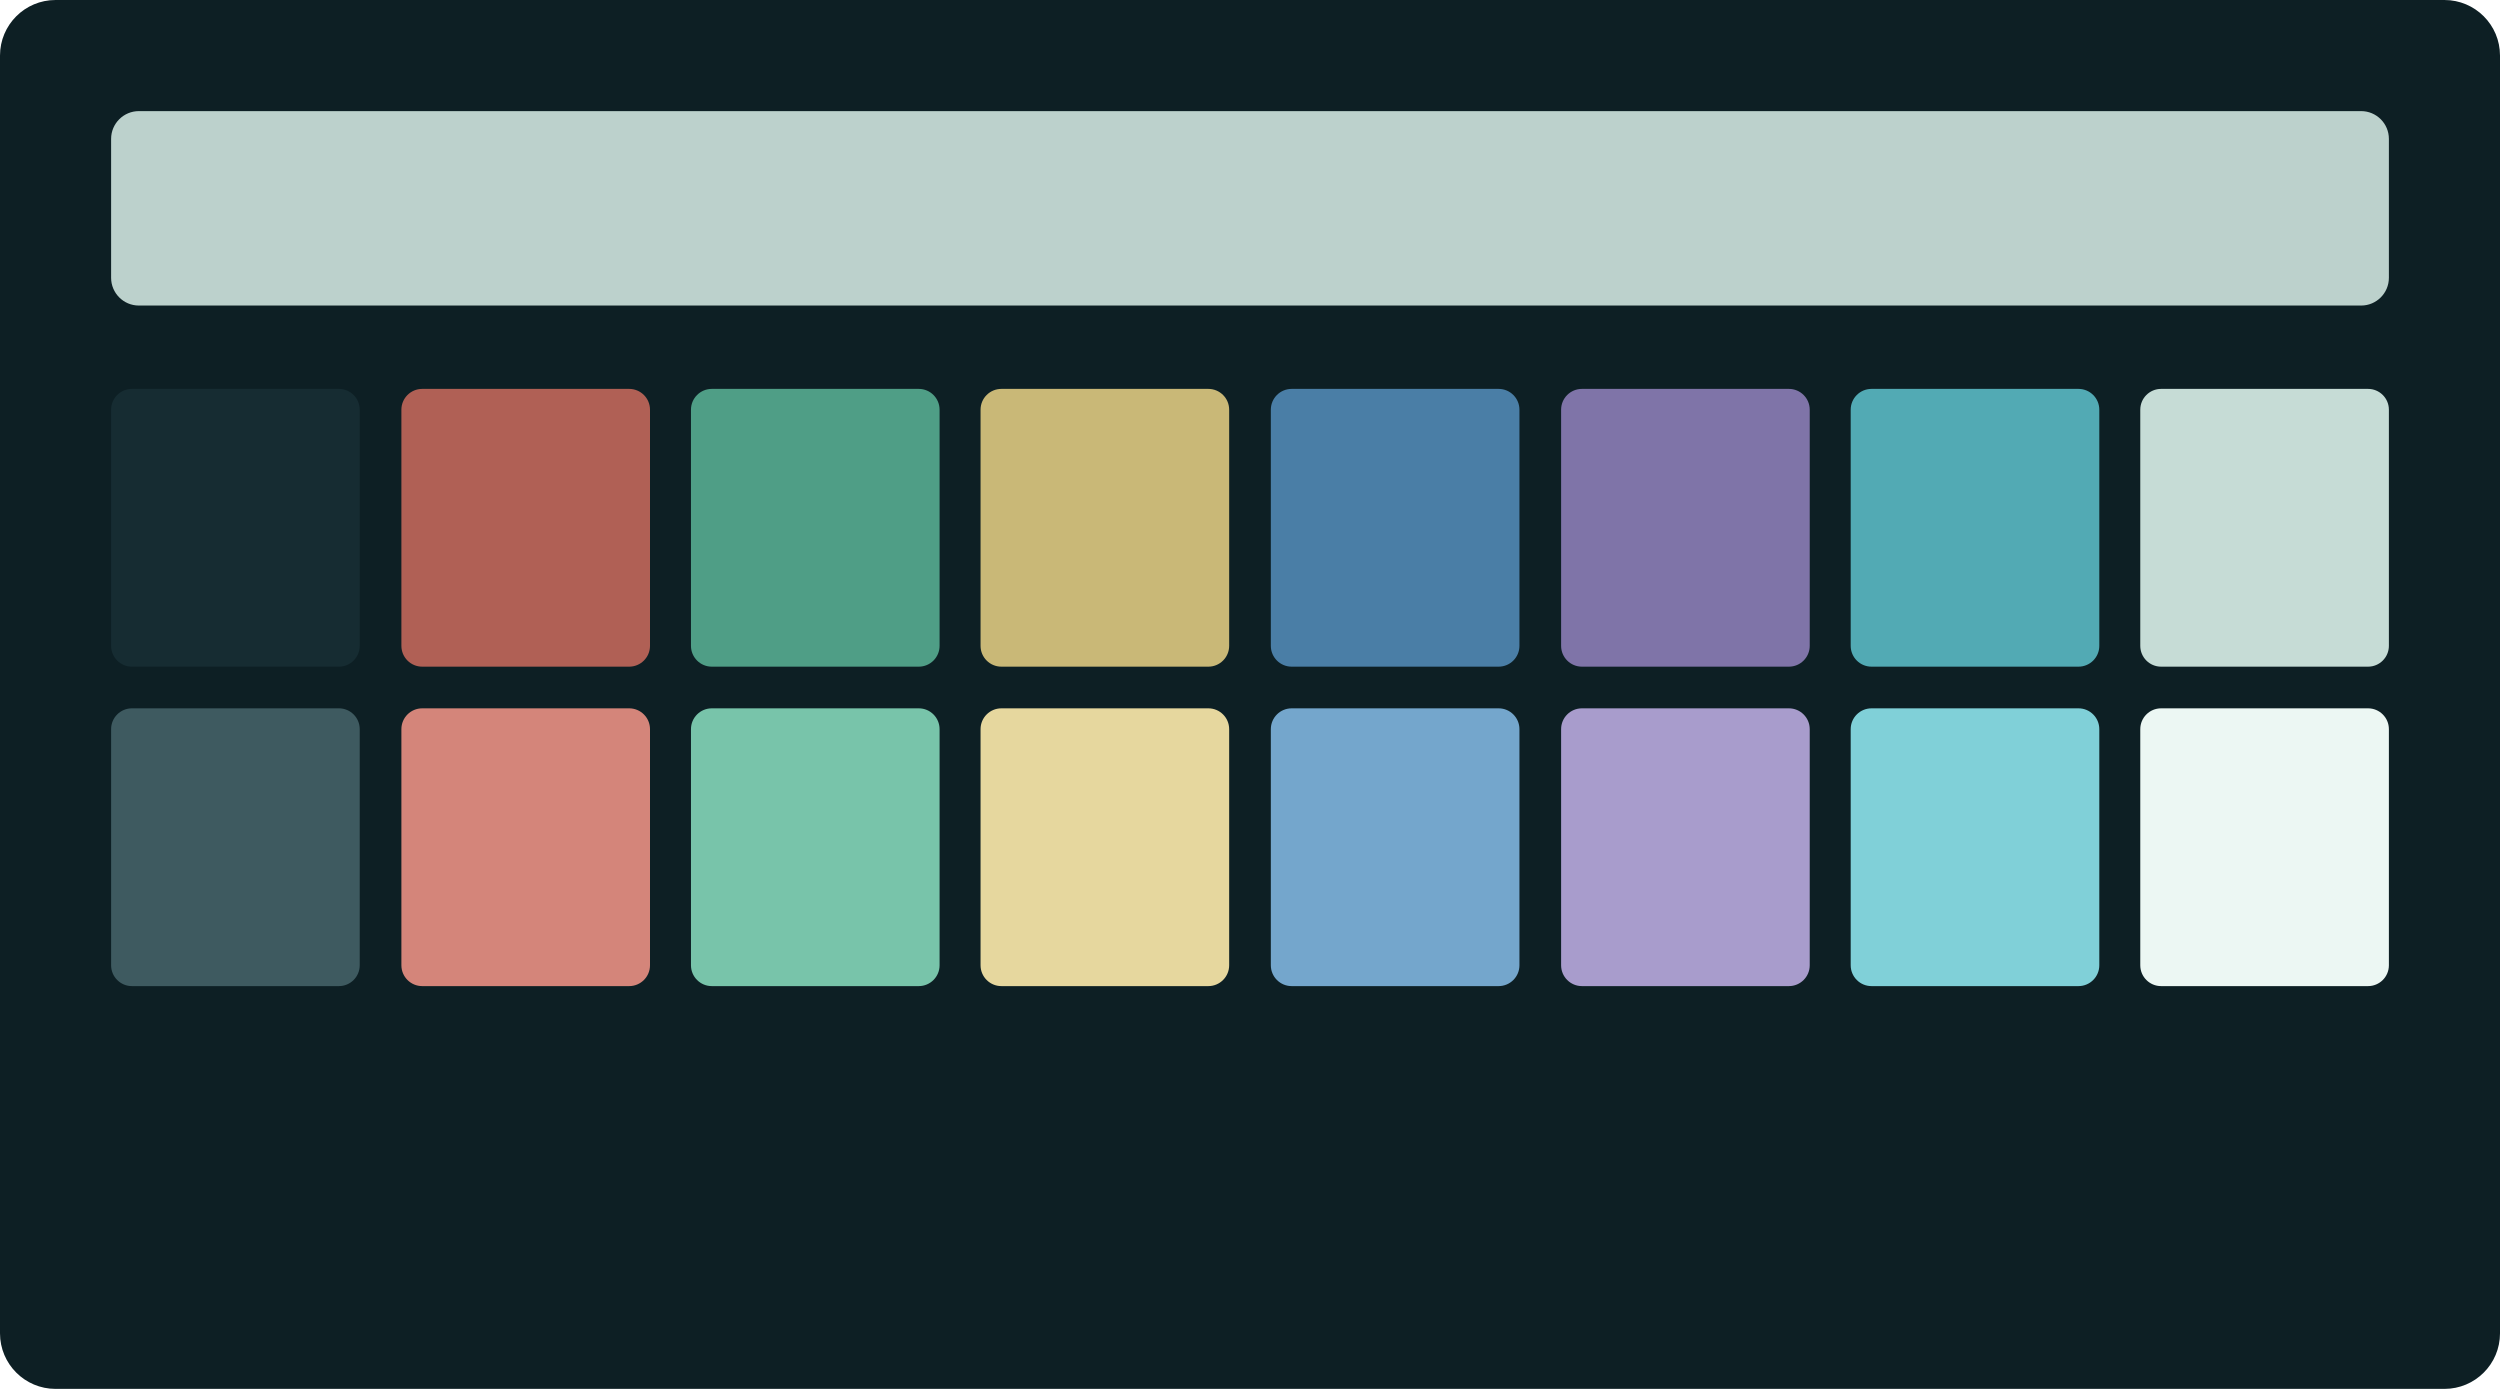
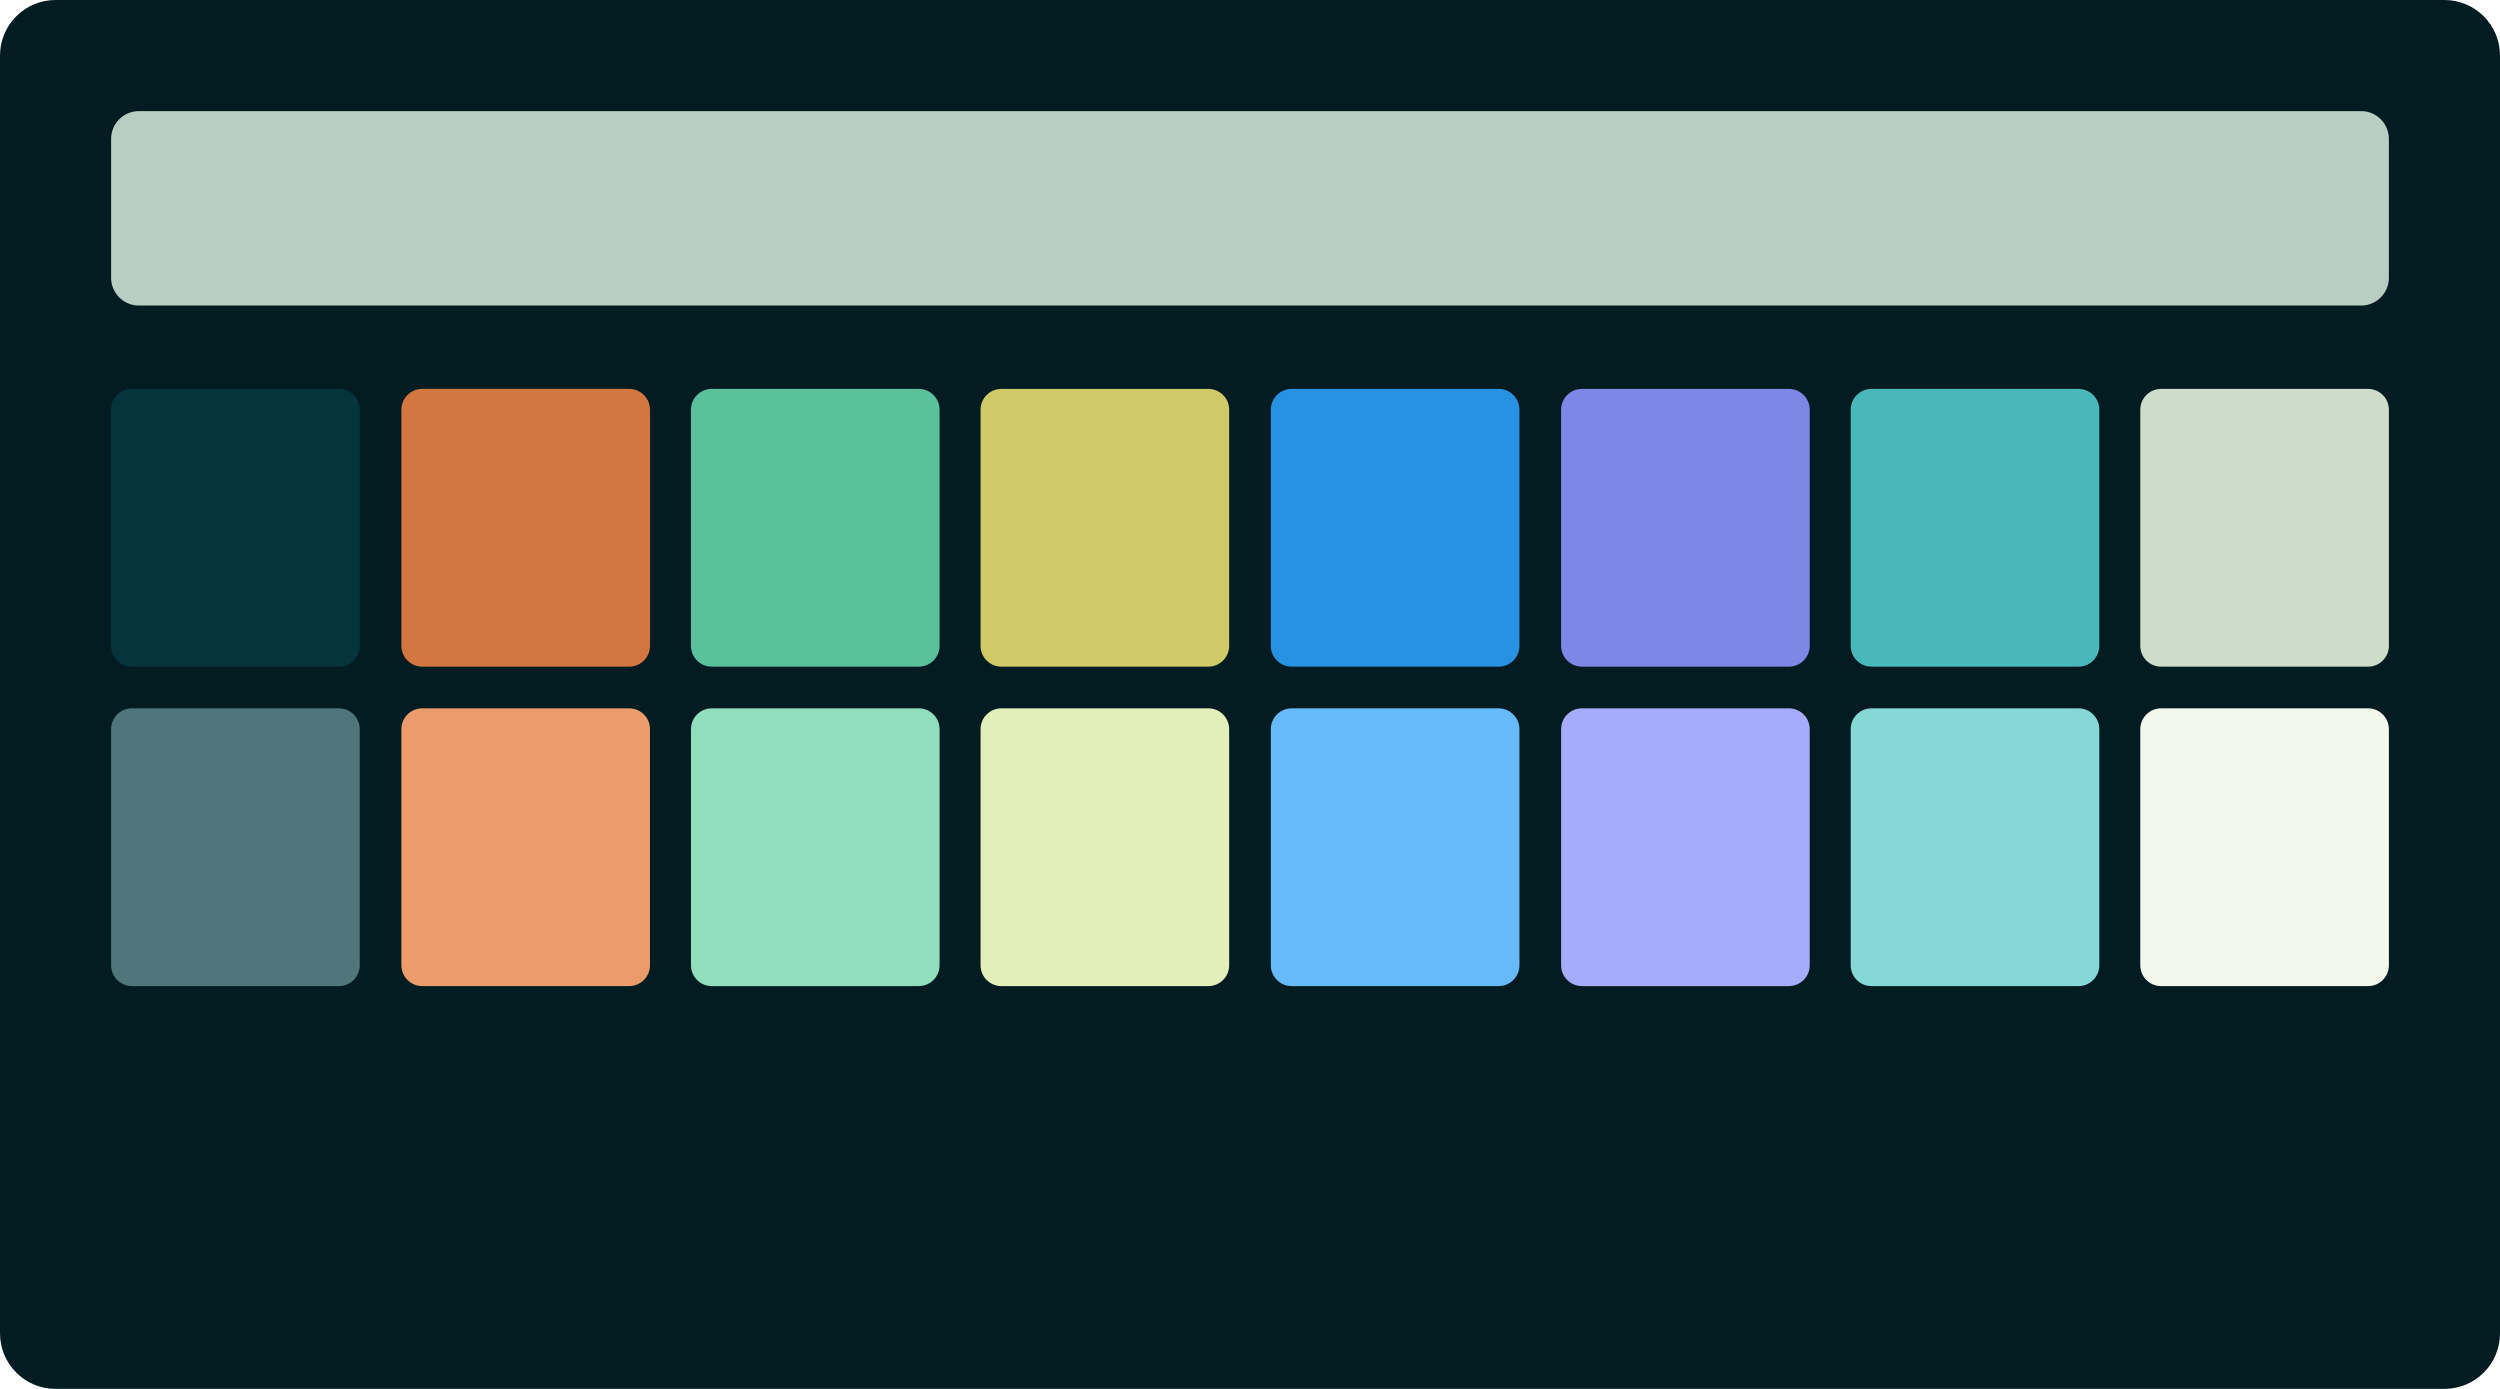
<svg xmlns="http://www.w3.org/2000/svg" width="360" height="200" viewBox="0 0 360 200">
-   <rect width="360" height="200" rx="8" fill="#0d1f24" />
-   <rect x="16" y="16" width="328" height="28" rx="4" fill="#cfe4de" opacity="0.9" />
-   <rect x="16.0" y="56" width="35.8" height="40" rx="3" fill="#162c32" />
-   <rect x="57.8" y="56" width="35.8" height="40" rx="3" fill="#b06055" />
-   <rect x="99.5" y="56" width="35.8" height="40" rx="3" fill="#4f9e86" />
-   <rect x="141.2" y="56" width="35.8" height="40" rx="3" fill="#c9b877" />
-   <rect x="183.0" y="56" width="35.8" height="40" rx="3" fill="#4a7ea6" />
-   <rect x="224.8" y="56" width="35.8" height="40" rx="3" fill="#7f74a8" />
-   <rect x="266.5" y="56" width="35.8" height="40" rx="3" fill="#52aab4" />
-   <rect x="308.2" y="56" width="35.8" height="40" rx="3" fill="#c6dcd6" />
-   <rect x="16.0" y="102" width="35.8" height="40" rx="3" fill="#3e5a60" />
-   <rect x="57.8" y="102" width="35.8" height="40" rx="3" fill="#d4857a" />
-   <rect x="99.5" y="102" width="35.8" height="40" rx="3" fill="#78c4aa" />
-   <rect x="141.2" y="102" width="35.8" height="40" rx="3" fill="#e6d79e" />
-   <rect x="183.0" y="102" width="35.8" height="40" rx="3" fill="#74a6cc" />
-   <rect x="224.8" y="102" width="35.8" height="40" rx="3" fill="#a89ccc" />
-   <rect x="266.5" y="102" width="35.8" height="40" rx="3" fill="#80d0d8" />
-   <rect x="308.2" y="102" width="35.8" height="40" rx="3" fill="#ecf7f3" />
+   <rect width="360" height="200" rx="8" fill="#021c22" />
+   <rect x="16" y="16" width="328" height="28" rx="4" fill="#cde0d5" opacity="0.9" />
+   <rect x="16.0" y="56" width="35.8" height="40" rx="3" fill="#06343d" />
+   <rect x="57.8" y="56" width="35.8" height="40" rx="3" fill="#d37640" />
+   <rect x="99.5" y="56" width="35.8" height="40" rx="3" fill="#5bc19d" />
+   <rect x="141.2" y="56" width="35.8" height="40" rx="3" fill="#d0c967" />
+   <rect x="183.0" y="56" width="35.8" height="40" rx="3" fill="#2692e1" />
+   <rect x="224.8" y="56" width="35.8" height="40" rx="3" fill="#7d88e6" />
+   <rect x="266.5" y="56" width="35.8" height="40" rx="3" fill="#48b8b9" />
+   <rect x="308.2" y="56" width="35.8" height="40" rx="3" fill="#cdddca" />
+   <rect x="16.0" y="102" width="35.8" height="40" rx="3" fill="#4f777b" />
+   <rect x="57.8" y="102" width="35.8" height="40" rx="3" fill="#eb9c6a" />
+   <rect x="99.5" y="102" width="35.8" height="40" rx="3" fill="#91debc" />
+   <rect x="141.2" y="102" width="35.8" height="40" rx="3" fill="#e3efba" />
+   <rect x="183.0" y="102" width="35.8" height="40" rx="3" fill="#66baf7" />
+   <rect x="224.8" y="102" width="35.8" height="40" rx="3" fill="#a6acf9" />
+   <rect x="266.5" y="102" width="35.8" height="40" rx="3" fill="#86d8d7" />
+   <rect x="308.2" y="102" width="35.8" height="40" rx="3" fill="#f3f7ec" />
</svg>
